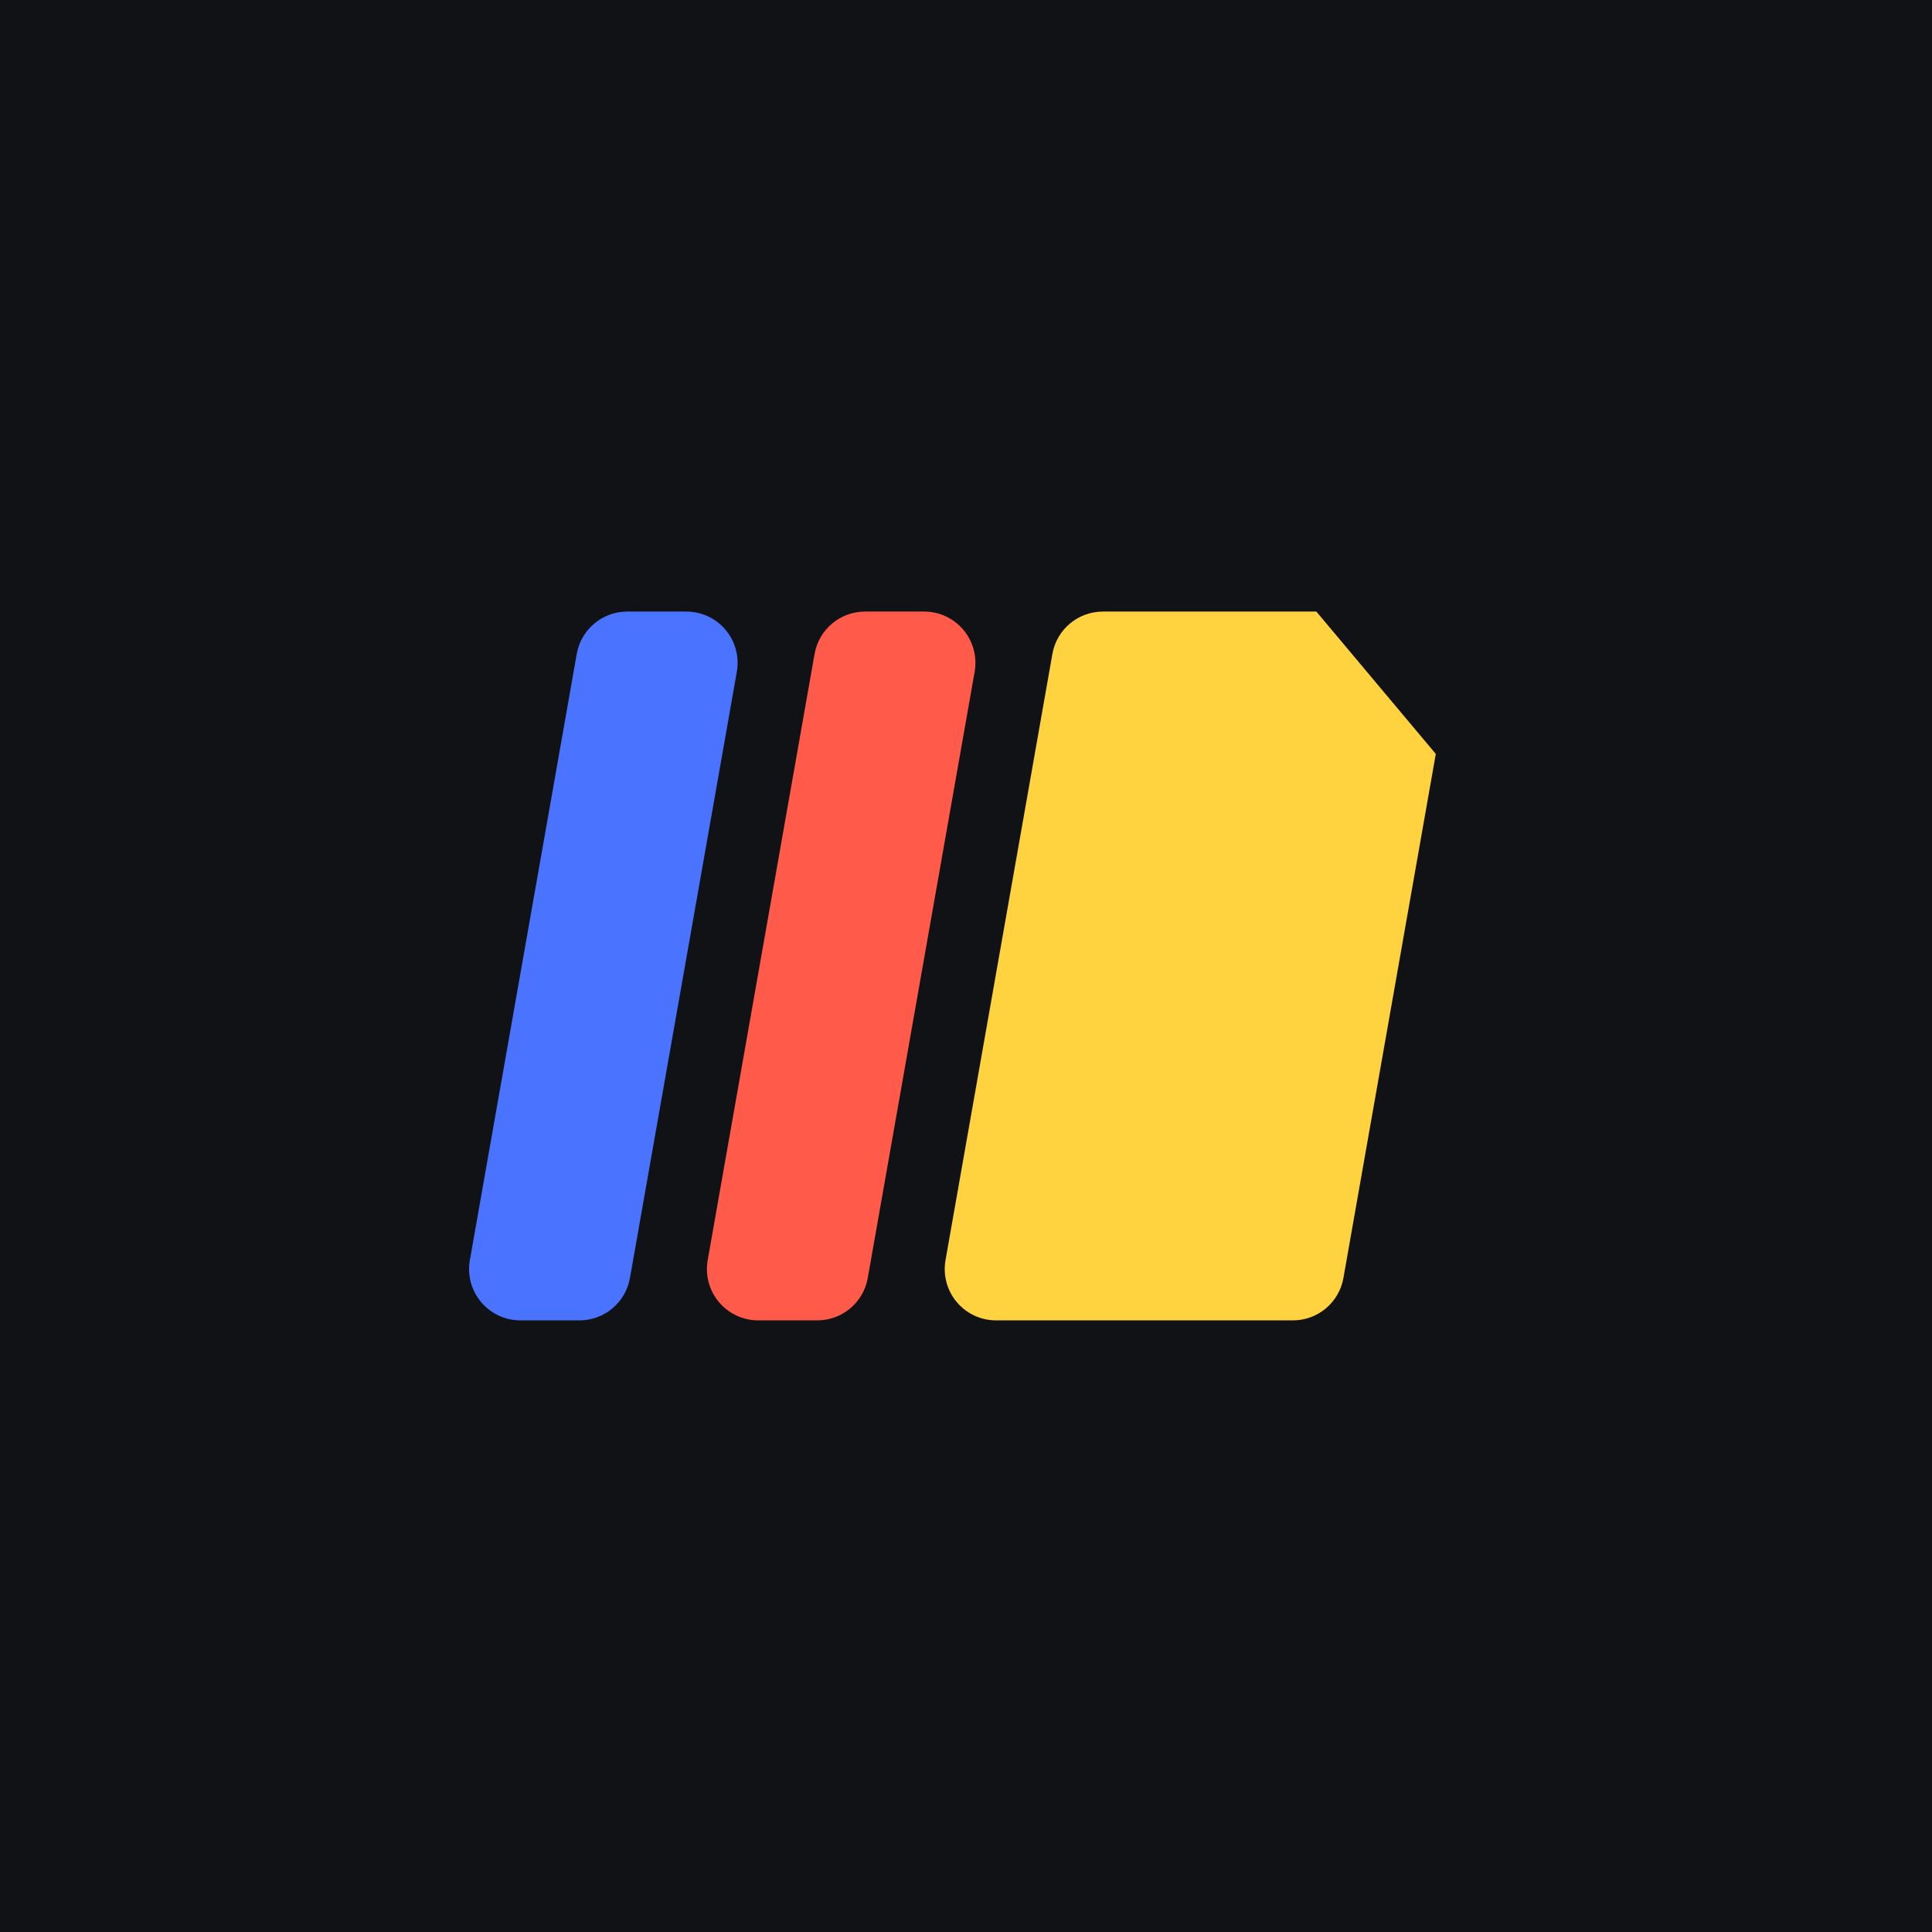
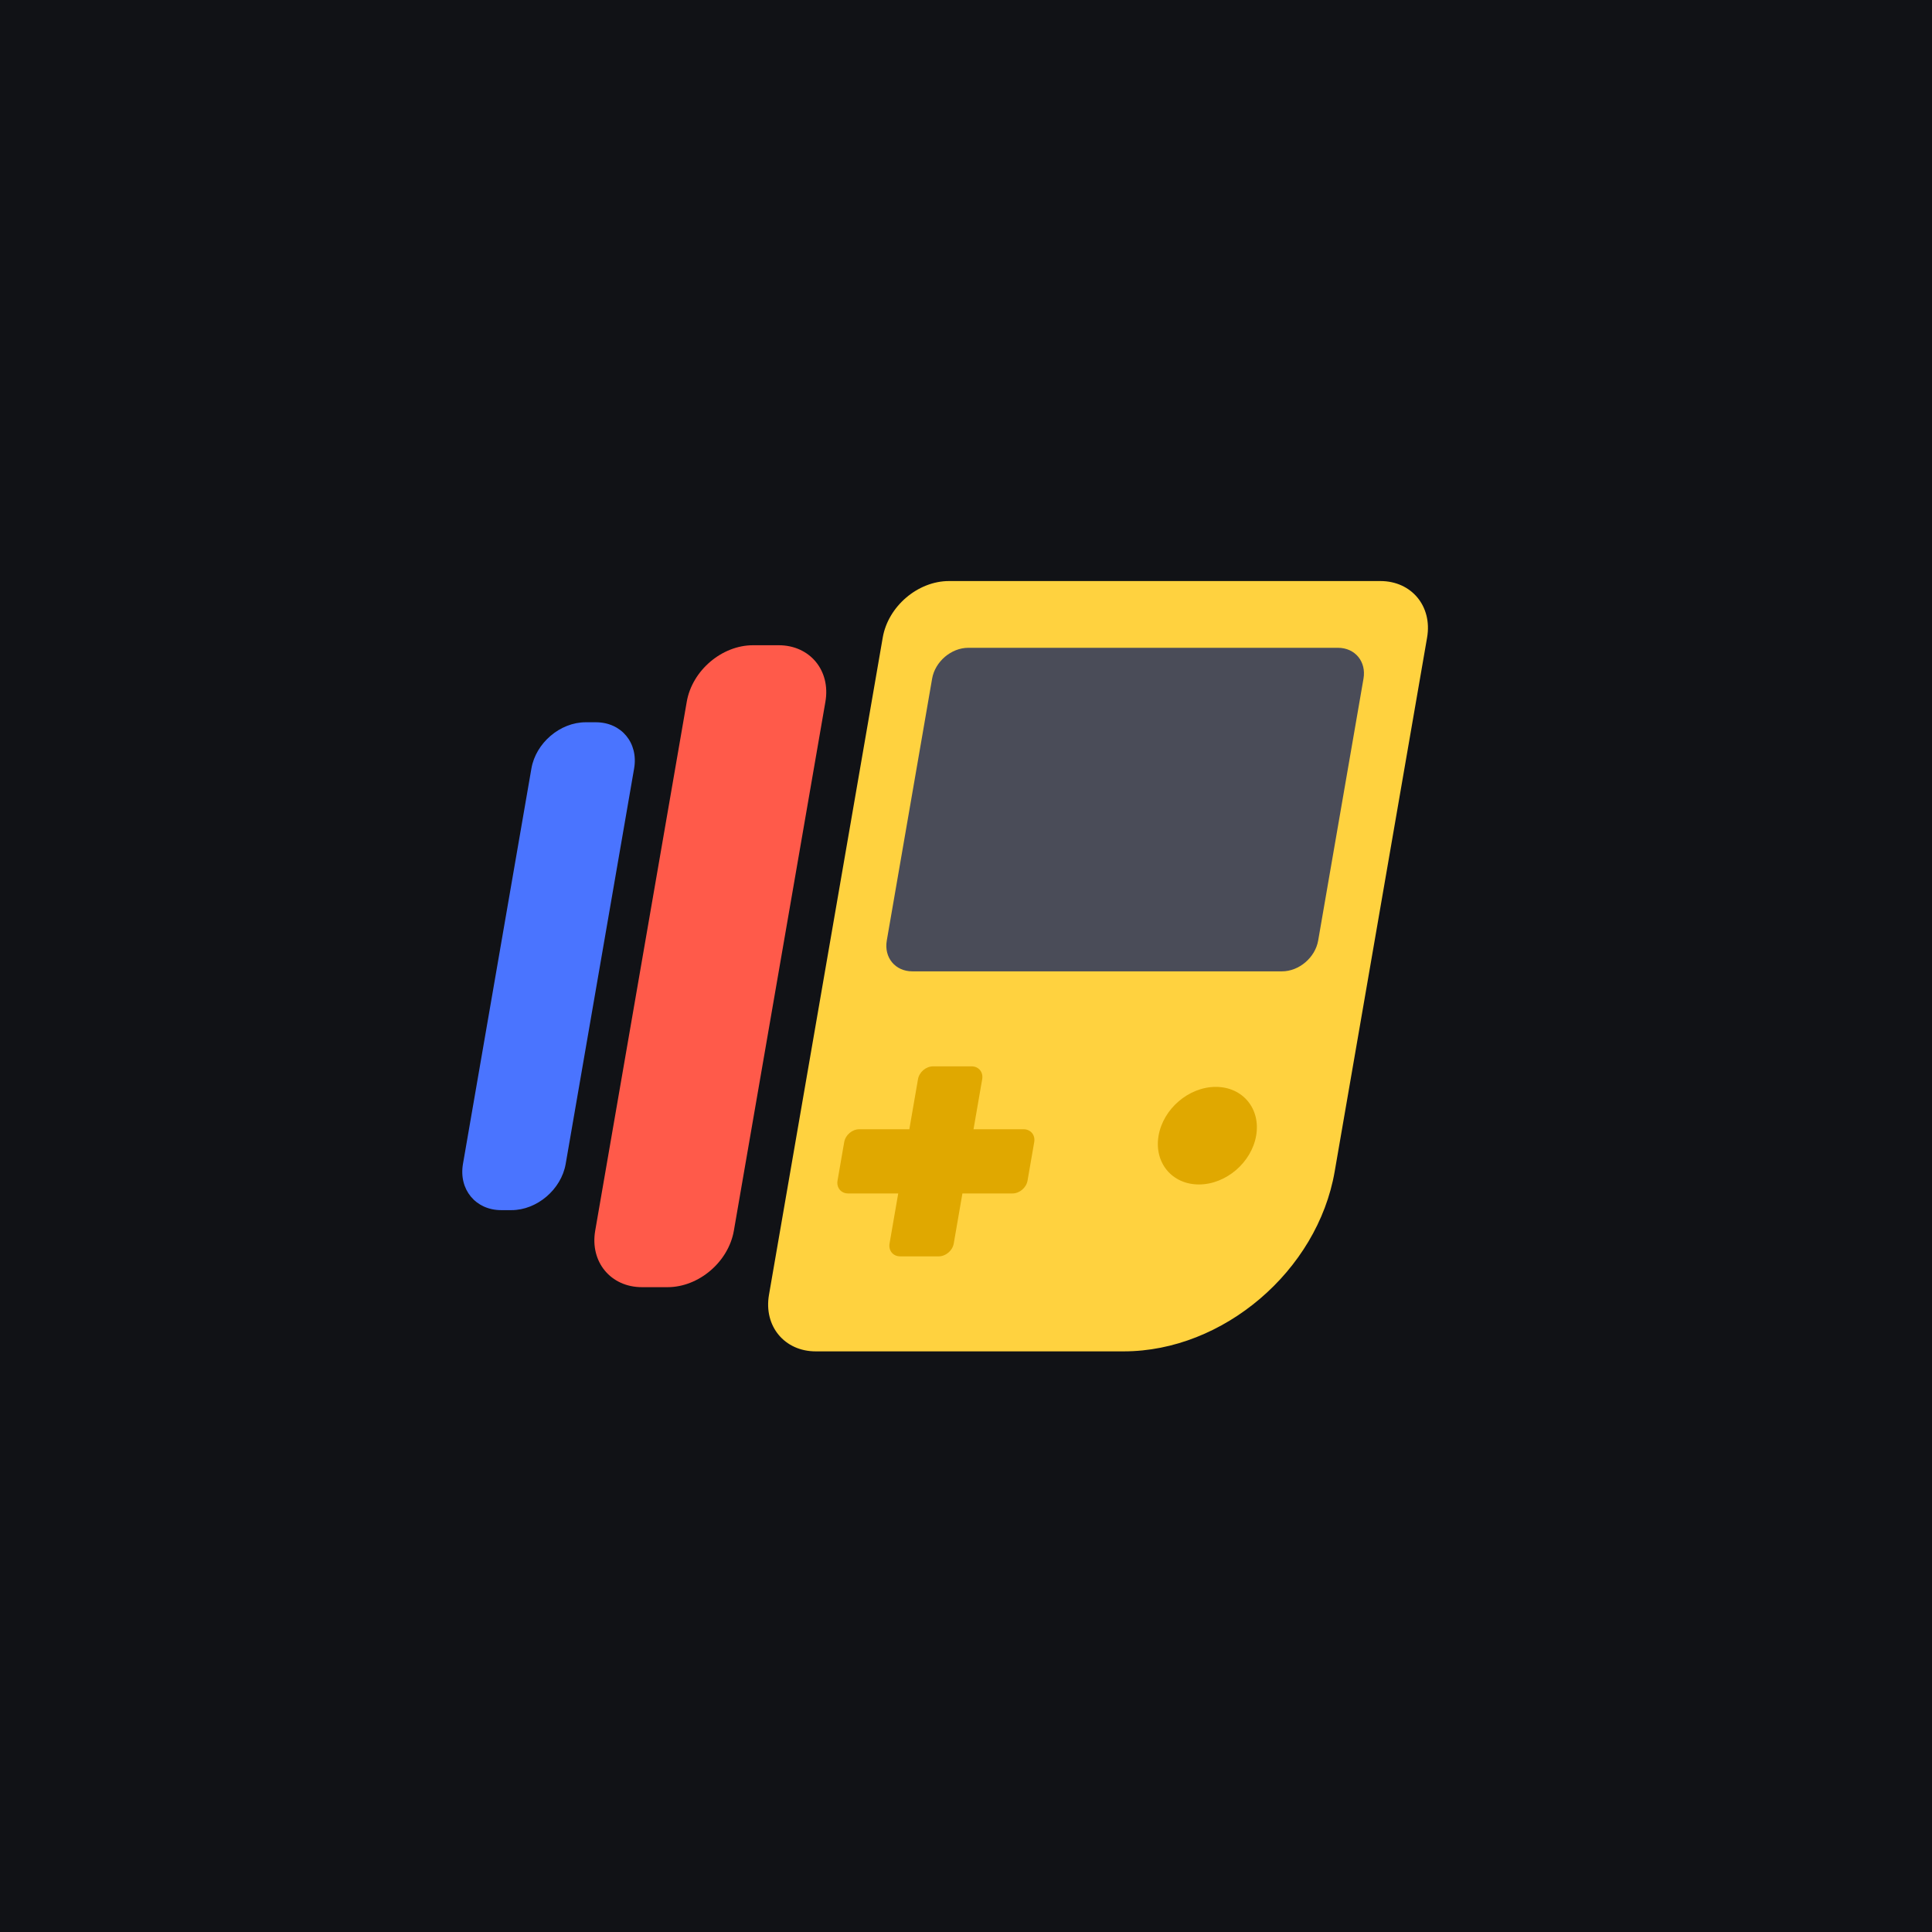
<svg xmlns="http://www.w3.org/2000/svg" viewBox="0 0 512 512">
  <rect width="512" height="512" fill="#111216" />
-   <g transform="translate(96.25 97.81) scale(0.6179)">
-     <g id="icon">
-       <path fill="#4A74FF" d="M67.42 408A22 22 0 0 1 45.75 382.18L91.59 122.18A22 22 0 0 1 113.26 104L138.58 104A22 22 0 0 1 160.25 129.82L114.41 389.82A22 22 0 0 1 92.74 408Z" />
-       <path fill="#FF5A4A" d="M169.42 408A22 22 0 0 1 147.75 382.18L193.59 122.18A22 22 0 0 1 215.26 104L240.58 104A22 22 0 0 1 262.25 129.82L216.41 389.82A22 22 0 0 1 194.74 408Z" />
-       <path fill="#FFD23F" d="M271.42 408A22 22 0 0 1 249.75 382.18L295.59 122.18A22 22 0 0 1 317.26 104L408.8 104L460.03 165.06L420.41 389.82A22 22 0 0 1 398.74 408Z" />
+   <g transform="translate(79.94 88.90) scale(0.6543)">
+     <g id="icon" transform="matrix(1.04 0 -0.18 1.04 106.2 99.47)">
+       <path fill="#4A74FF" d="M18 55H22A18 18 0 0 1 40 73V227A18 18 0 0 1 22 245H18A18 18 0 0 1 0 227V73A18 18 0 0 1 18 55Z" />
+       <path fill="#FF5A4A" d="M78 25H88A22 22 0 0 1 110 47V253A22 22 0 0 1 88 275H78A22 22 0 0 1 56 253V47A22 22 0 0 1 78 25Z" />
+       <path fill="#FFD23F" d="M150 0H318A22 22 0 0 1 340 22V230A70 70 0 0 1 270 300H150A22 22 0 0 1 128 278V22A22 22 0 0 1 150 0Z" />
+       <path fill="#4A4C58" d="M162 26H306A12 12 0 0 1 318 38V140A12 12 0 0 1 306 152H162A12 12 0 0 1 150 140V38A12 12 0 0 1 162 26Z" />
+       <path fill="#E0A800" d="M171.5 194A5 5 0 0 1 176.5 189H191.5A5 5 0 0 1 196.5 194V213.5H216A5 5 0 0 1 221 218.5V233.5A5 5 0 0 1 216 238.5H196.5V258A5 5 0 0 1 191.5 263H176.5A5 5 0 0 1 171.5 258V238.5H152A5 5 0 0 1 147 233.5V218.5A5 5 0 0 1 152 213.5H171.5Z" />
+       <path fill="#E0A800" d="M269 216A19 19 0 1 0 307 216A19 19 0 1 0 269 216Z" />
    </g>
  </g>
</svg>
